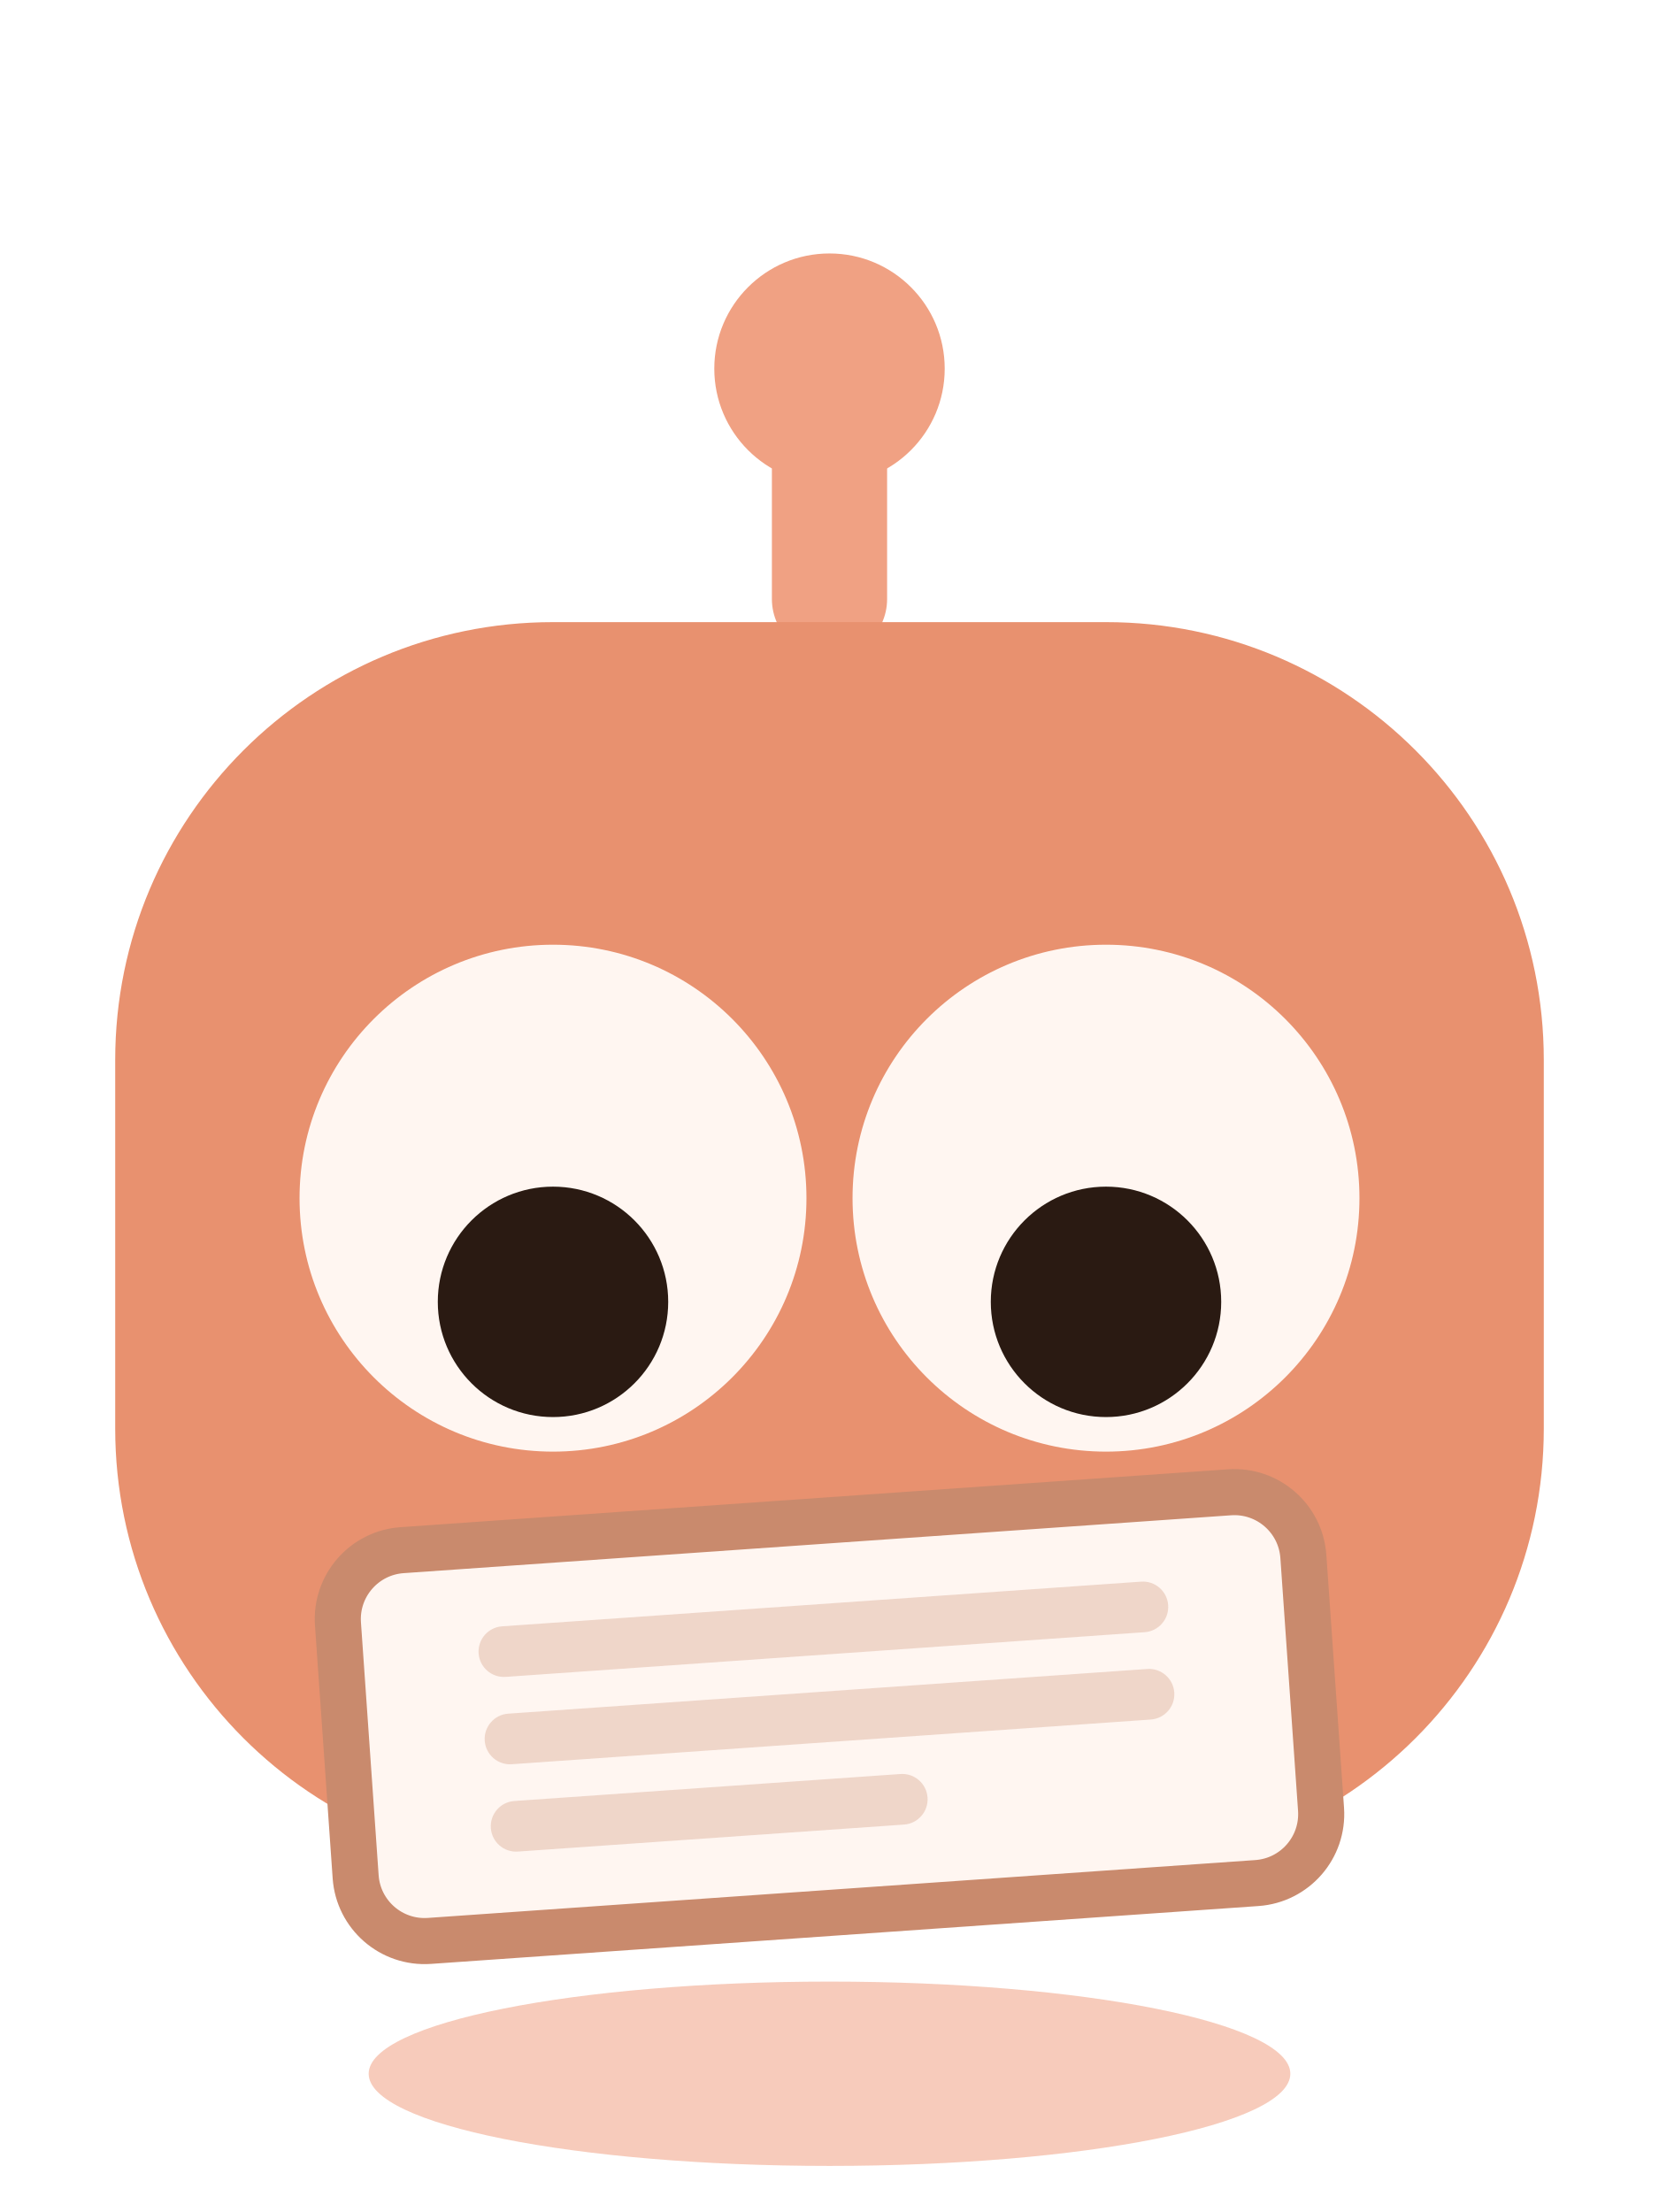
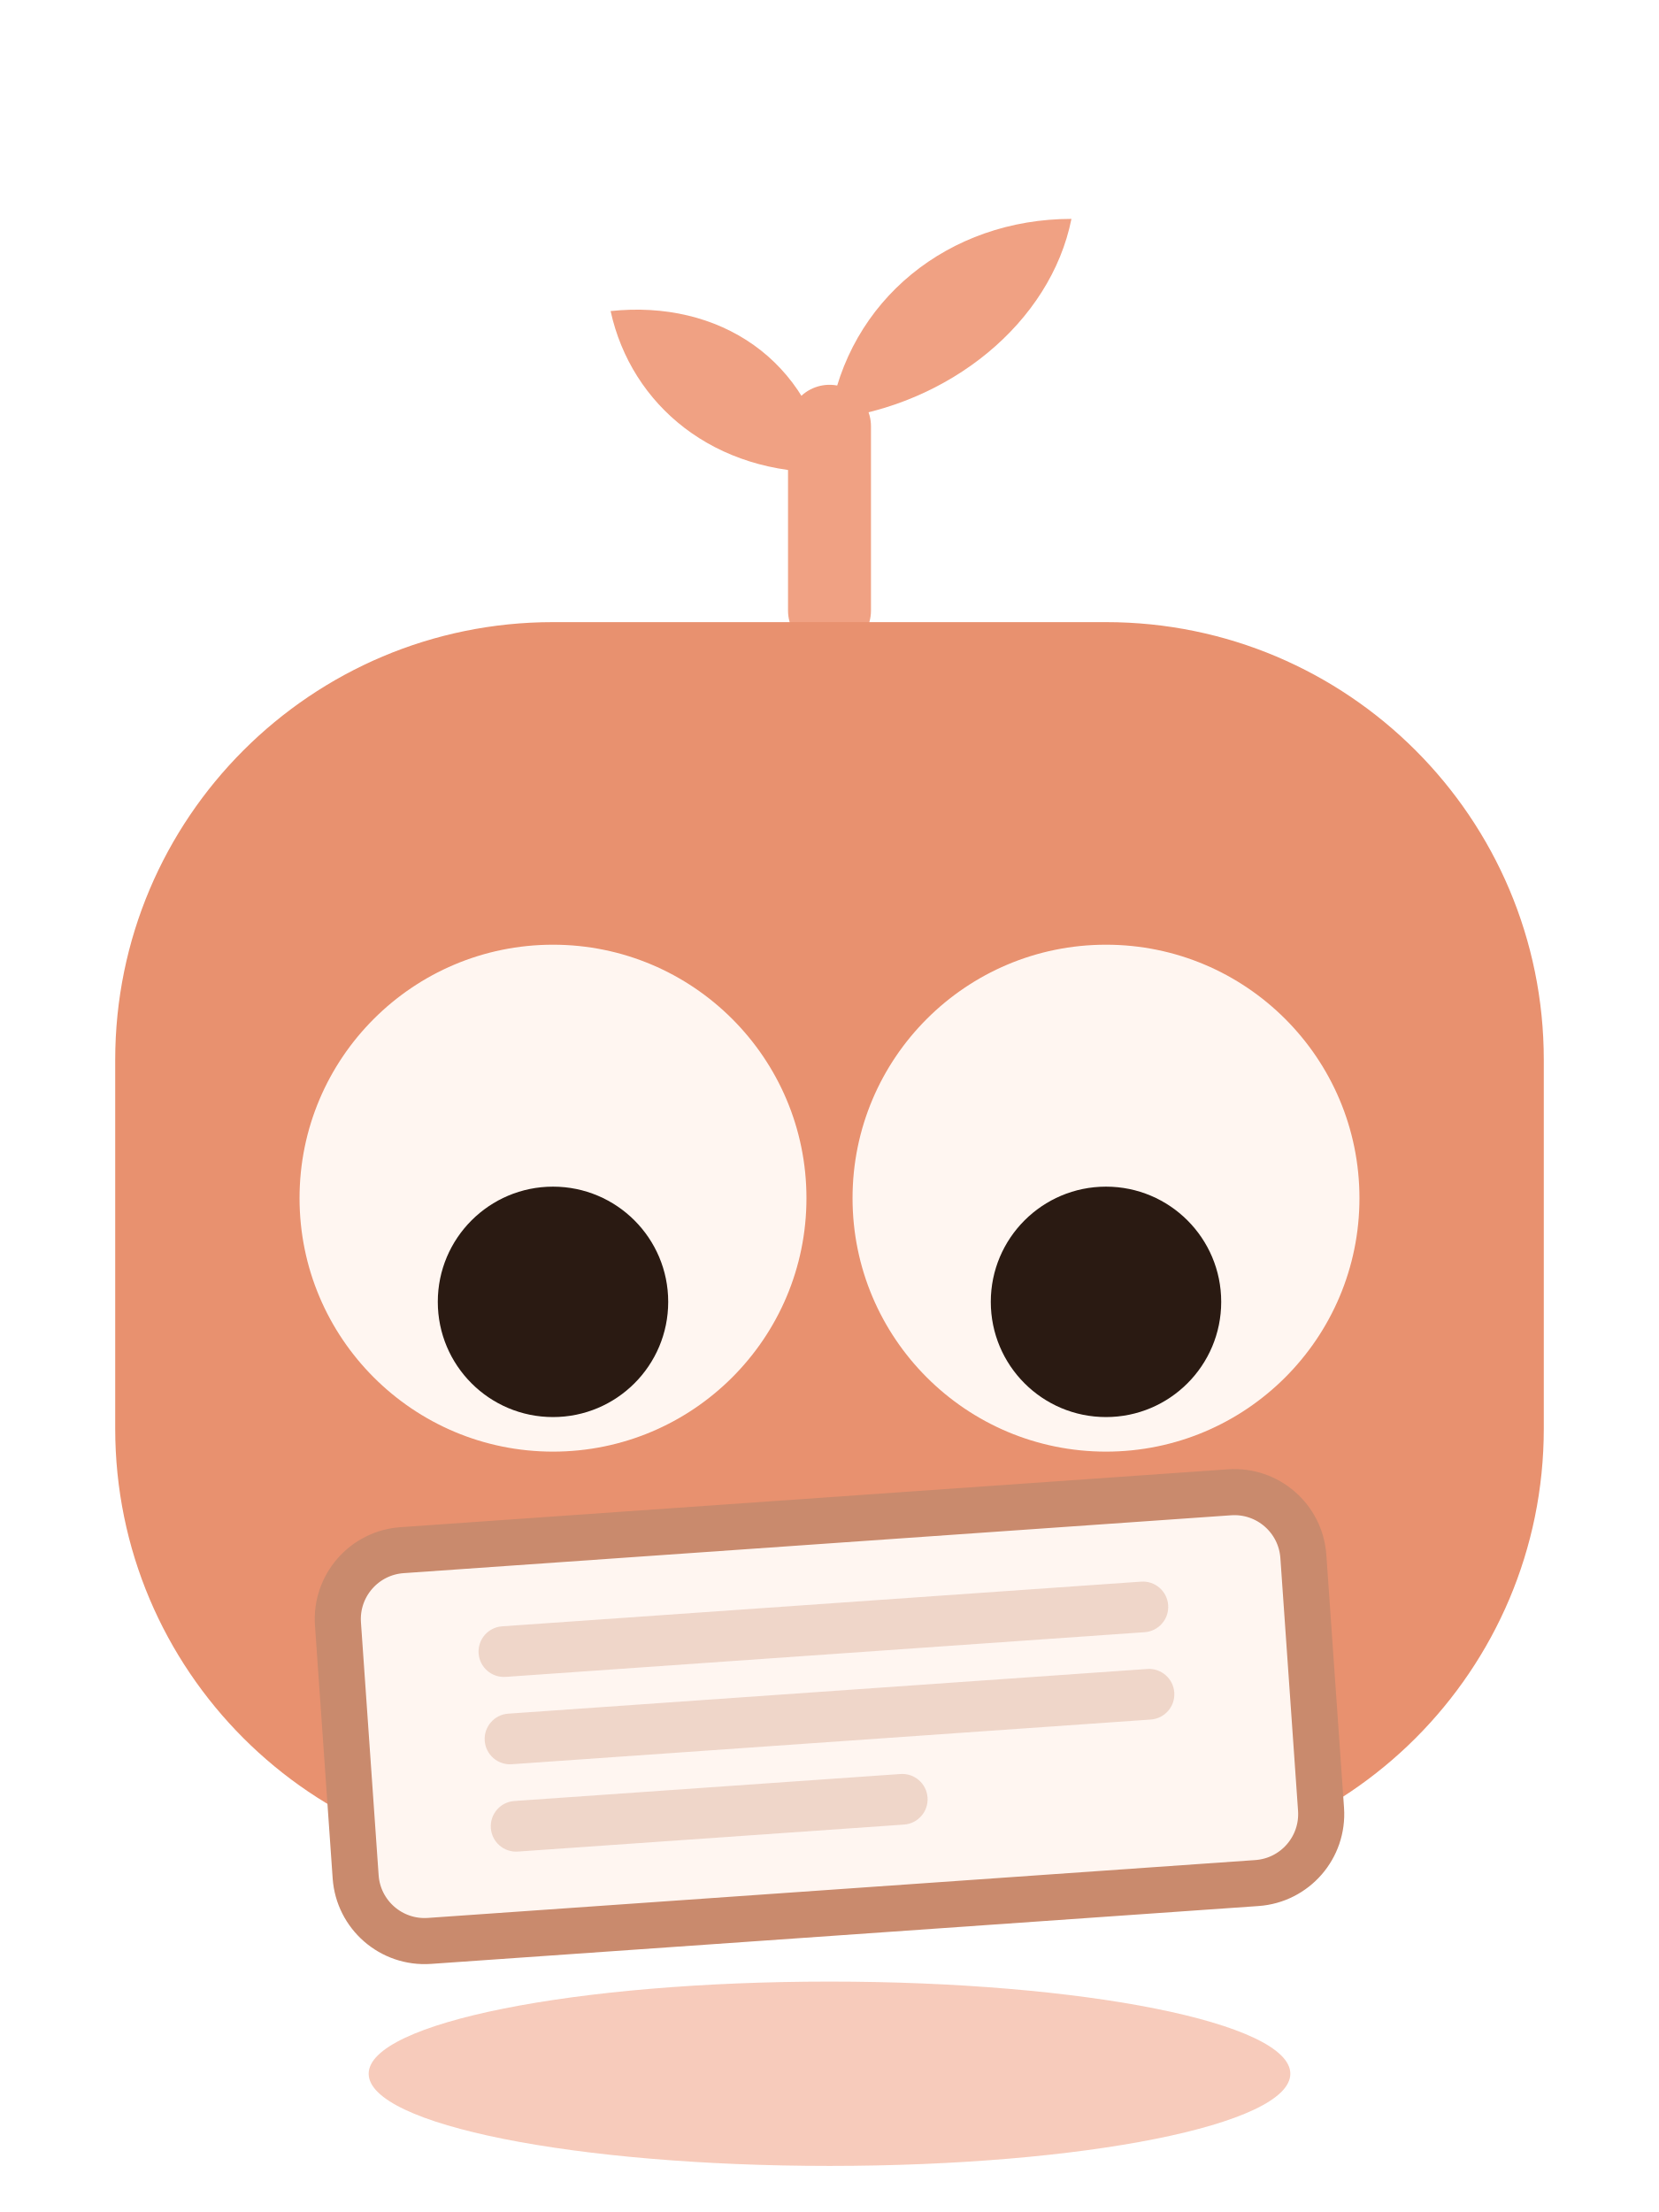
<svg xmlns="http://www.w3.org/2000/svg" width="72" height="96" viewBox="12 0 72 96" role="img" aria-label="PROBE — reading one paper">
  <style>
    .hull   { fill: #E8916F; }
    .iris   { fill: #FFF6F1; }
    .pupil  { fill: #2A1A12; }
-     .stalk  { stroke: #F0A183; stroke-width: 5; stroke-linecap: round; fill: none; }
-     .beacon { fill: #F0A183; }
+     .stem   { stroke: #F0A183; stroke-width: 3.6; stroke-linecap: round; fill: none; }
+     .leaf   { fill: #F0A183; }
+     .sprout { transform-box: view-box; transform-origin: 48px 27px;
+               animation: sway 3.2s ease-in-out infinite; }
+     @keyframes sway { 0%, 100% { transform: rotate(-5deg); } 50% { transform: rotate(5deg); } }
    .page   { fill: #FFF6F1; stroke: #C98A6D; stroke-width: 2; }
    .line   { fill: #C98A6D; opacity: .3; }
    .shadow { fill: #F0A183; opacity: .55; }
    .rig   { animation: bob 4.2s ease-in-out infinite; }
    .pupil { animation: read 1.6s ease-in-out infinite; }
    .l1    { animation: lit 4.8s ease-in-out infinite; }
    .l2    { animation: lit 4.8s ease-in-out 1.6s infinite; }
    .l3    { animation: lit 4.8s ease-in-out 3.2s infinite; }
    @keyframes bob  { 0%, 100% { transform: translateY(0); } 50% { transform: translateY(-2px); } }
    @keyframes read { 0% { transform: translateX(-2.4px); }
                      72% { transform: translateX(2.4px); }
                      86%, 100% { transform: translateX(-2.4px); } }
    @keyframes lit  { 0%, 28% { opacity: .95; } 34%, 100% { opacity: .3; } }
    @media (prefers-reduced-motion: reduce) {
-       .rig, .pupil, .line { animation: none; }
+       .rig, .sprout, .pupil, .line { animation: none; }
      .line { opacity: .55; }
    }
  </style>
  <ellipse class="shadow" cx="48" cy="90" rx="20" ry="4" />
  <g class="rig">
-     <path class="stalk" d="M48 26 V19" />
-     <circle class="beacon" cx="48" cy="16" r="5" />
+     <g class="sprout">
+       <path class="stem" d="M48 26.5 V18.5" />
+       <path class="leaf" d="M48 20.5 C43 20.6, 39.4 17.6, 38.5 13.5 C43.2 13, 47.2 15.6, 48 20.5 Z" />
+       <path class="leaf" d="M48 18.2 C53.2 17.6, 57.6 14, 58.5 9.5 C53.2 9.5, 48.8 13, 48 18.2 Z" />
+     </g>
    <rect class="hull" x="17" y="27" width="62" height="54" rx="19" />
    <g class="eye eL">
      <g class="lid">
        <circle class="iris" cx="36" cy="52" r="11" />
        <circle class="pupil" cx="36" cy="56.5" r="5" />
      </g>
    </g>
    <g class="eye eR">
      <g class="lid">
        <circle class="iris" cx="60" cy="52" r="11" />
        <circle class="pupil" cx="60" cy="56.5" r="5" />
      </g>
    </g>
    <g transform="rotate(-4 48 74.5)">
      <rect class="page" x="27" y="66" width="42" height="17" rx="3" />
      <rect class="line l1" x="33" y="69.6" width="30" height="2.2" rx="1.1" />
      <rect class="line l2" x="33" y="73.4" width="30" height="2.2" rx="1.1" />
      <rect class="line l3" x="33" y="77.2" width="19" height="2.2" rx="1.1" />
    </g>
  </g>
</svg>
